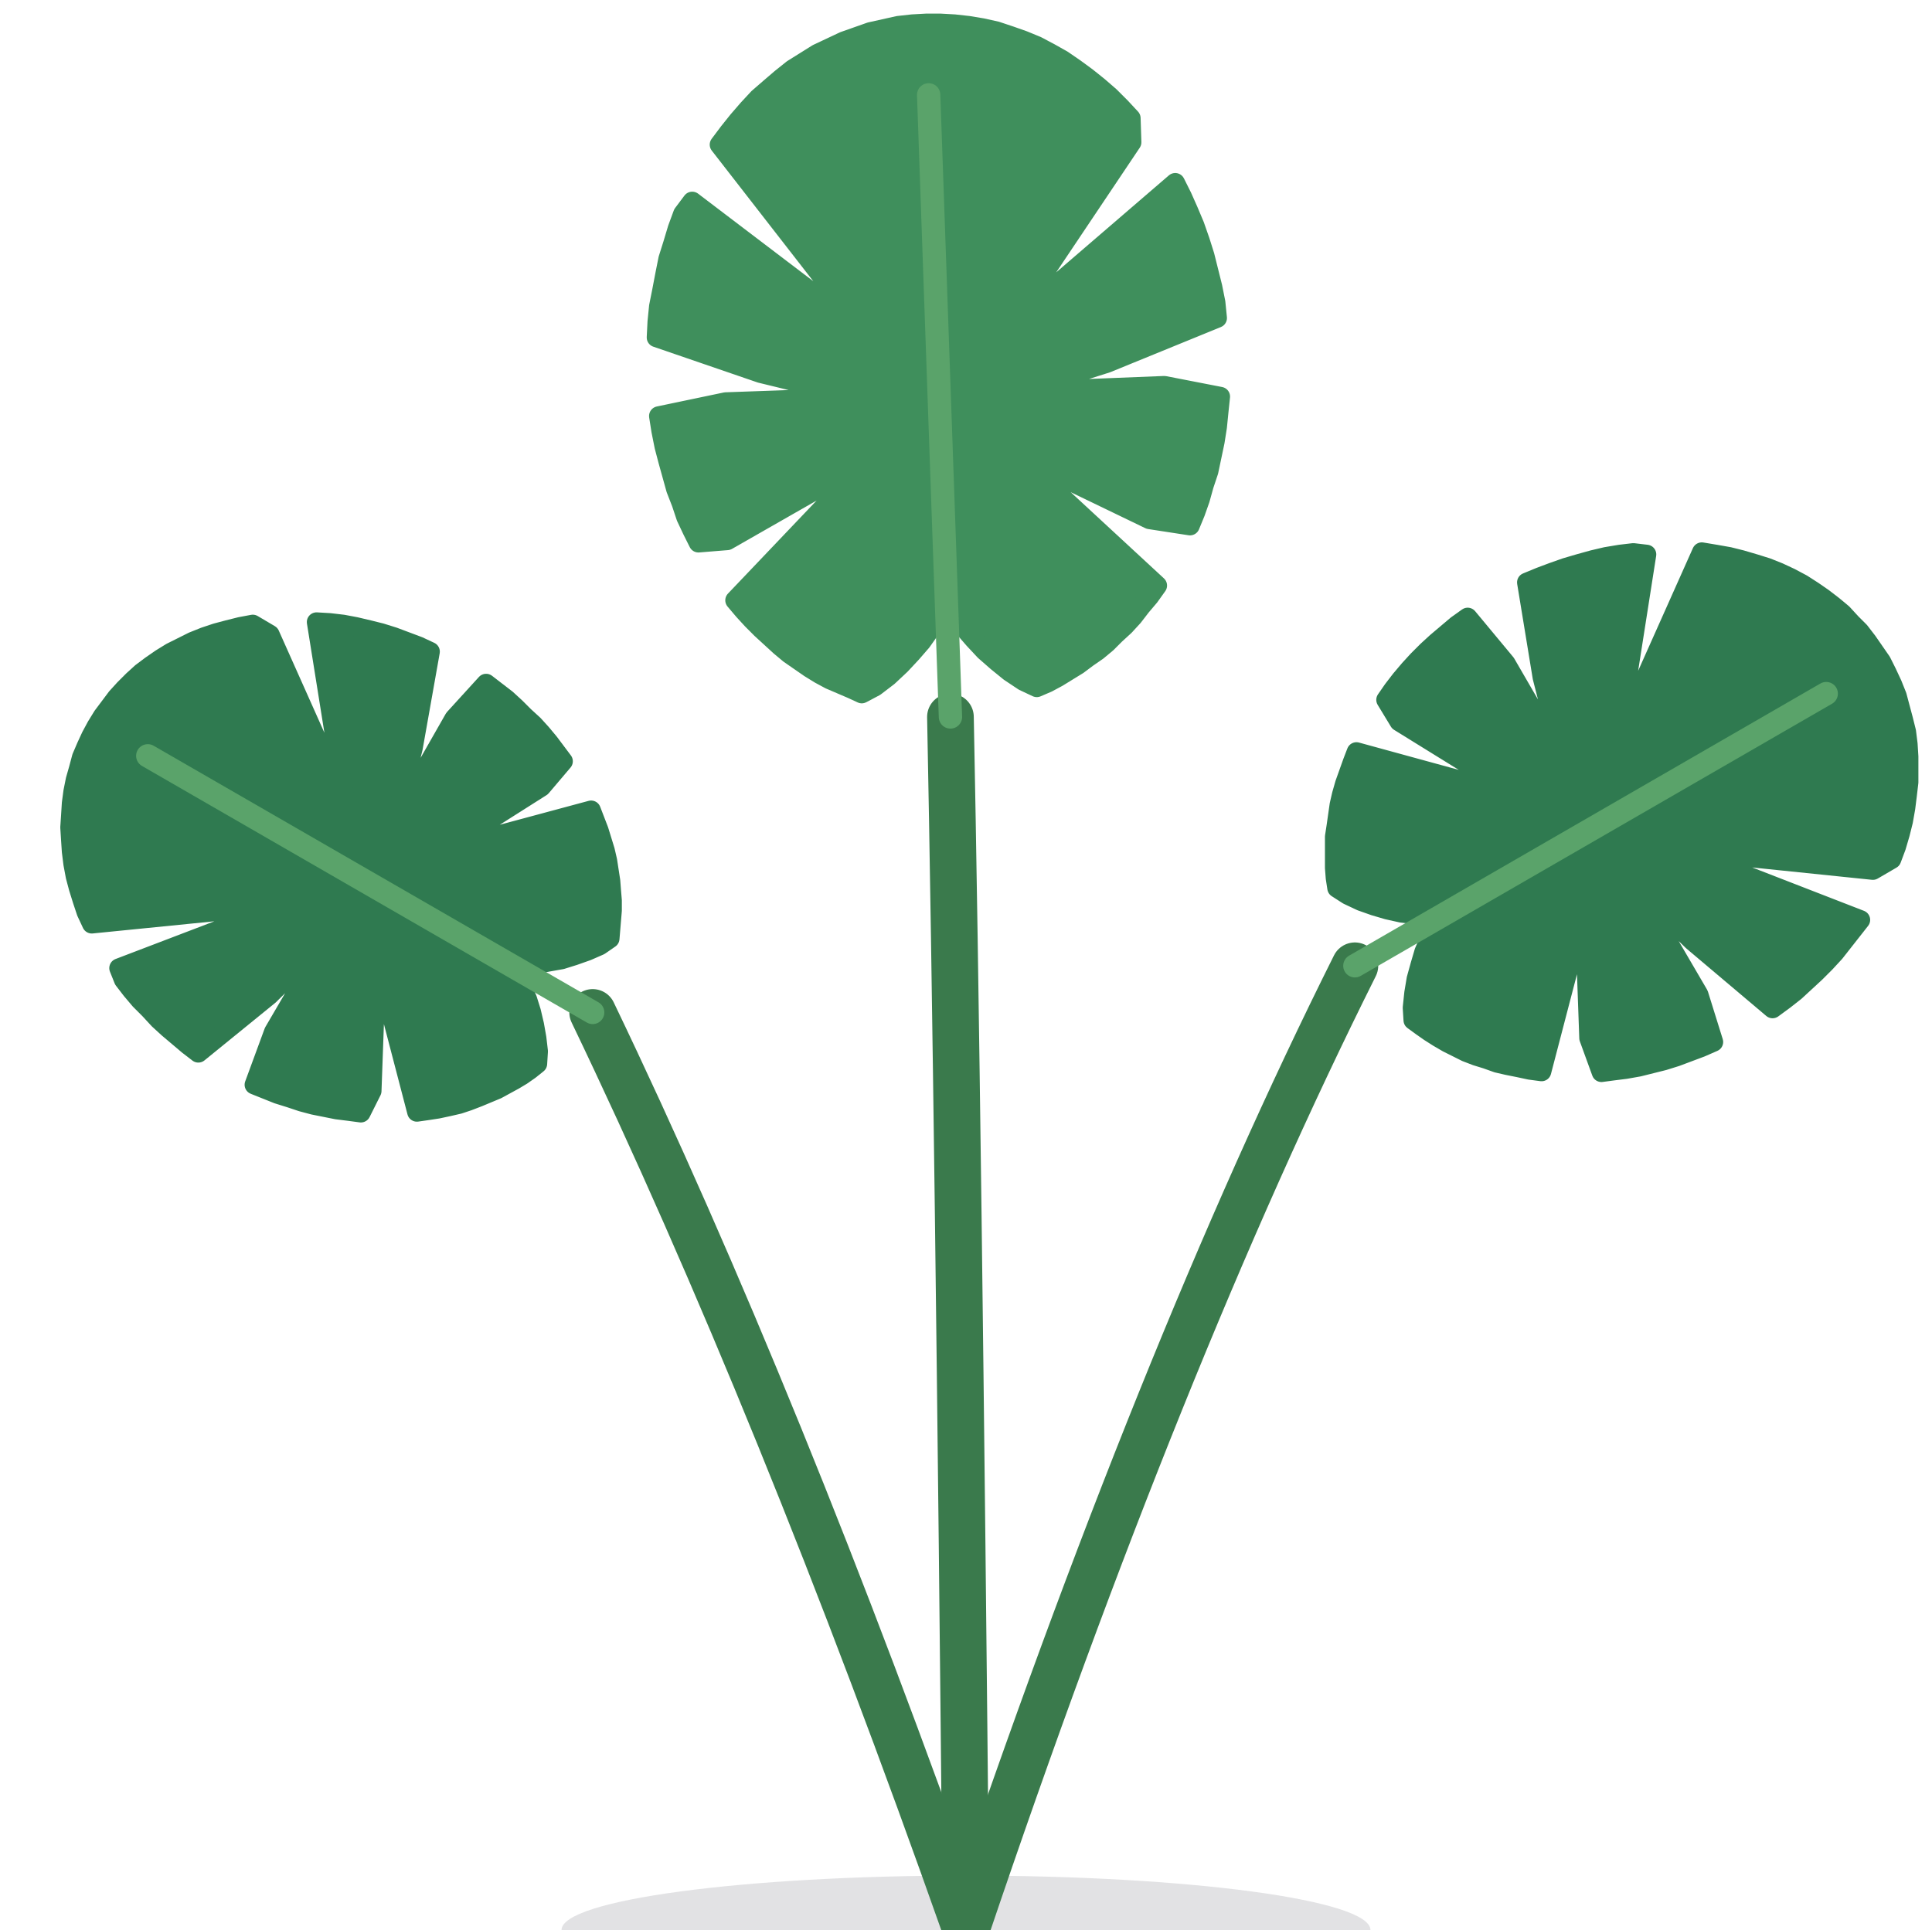
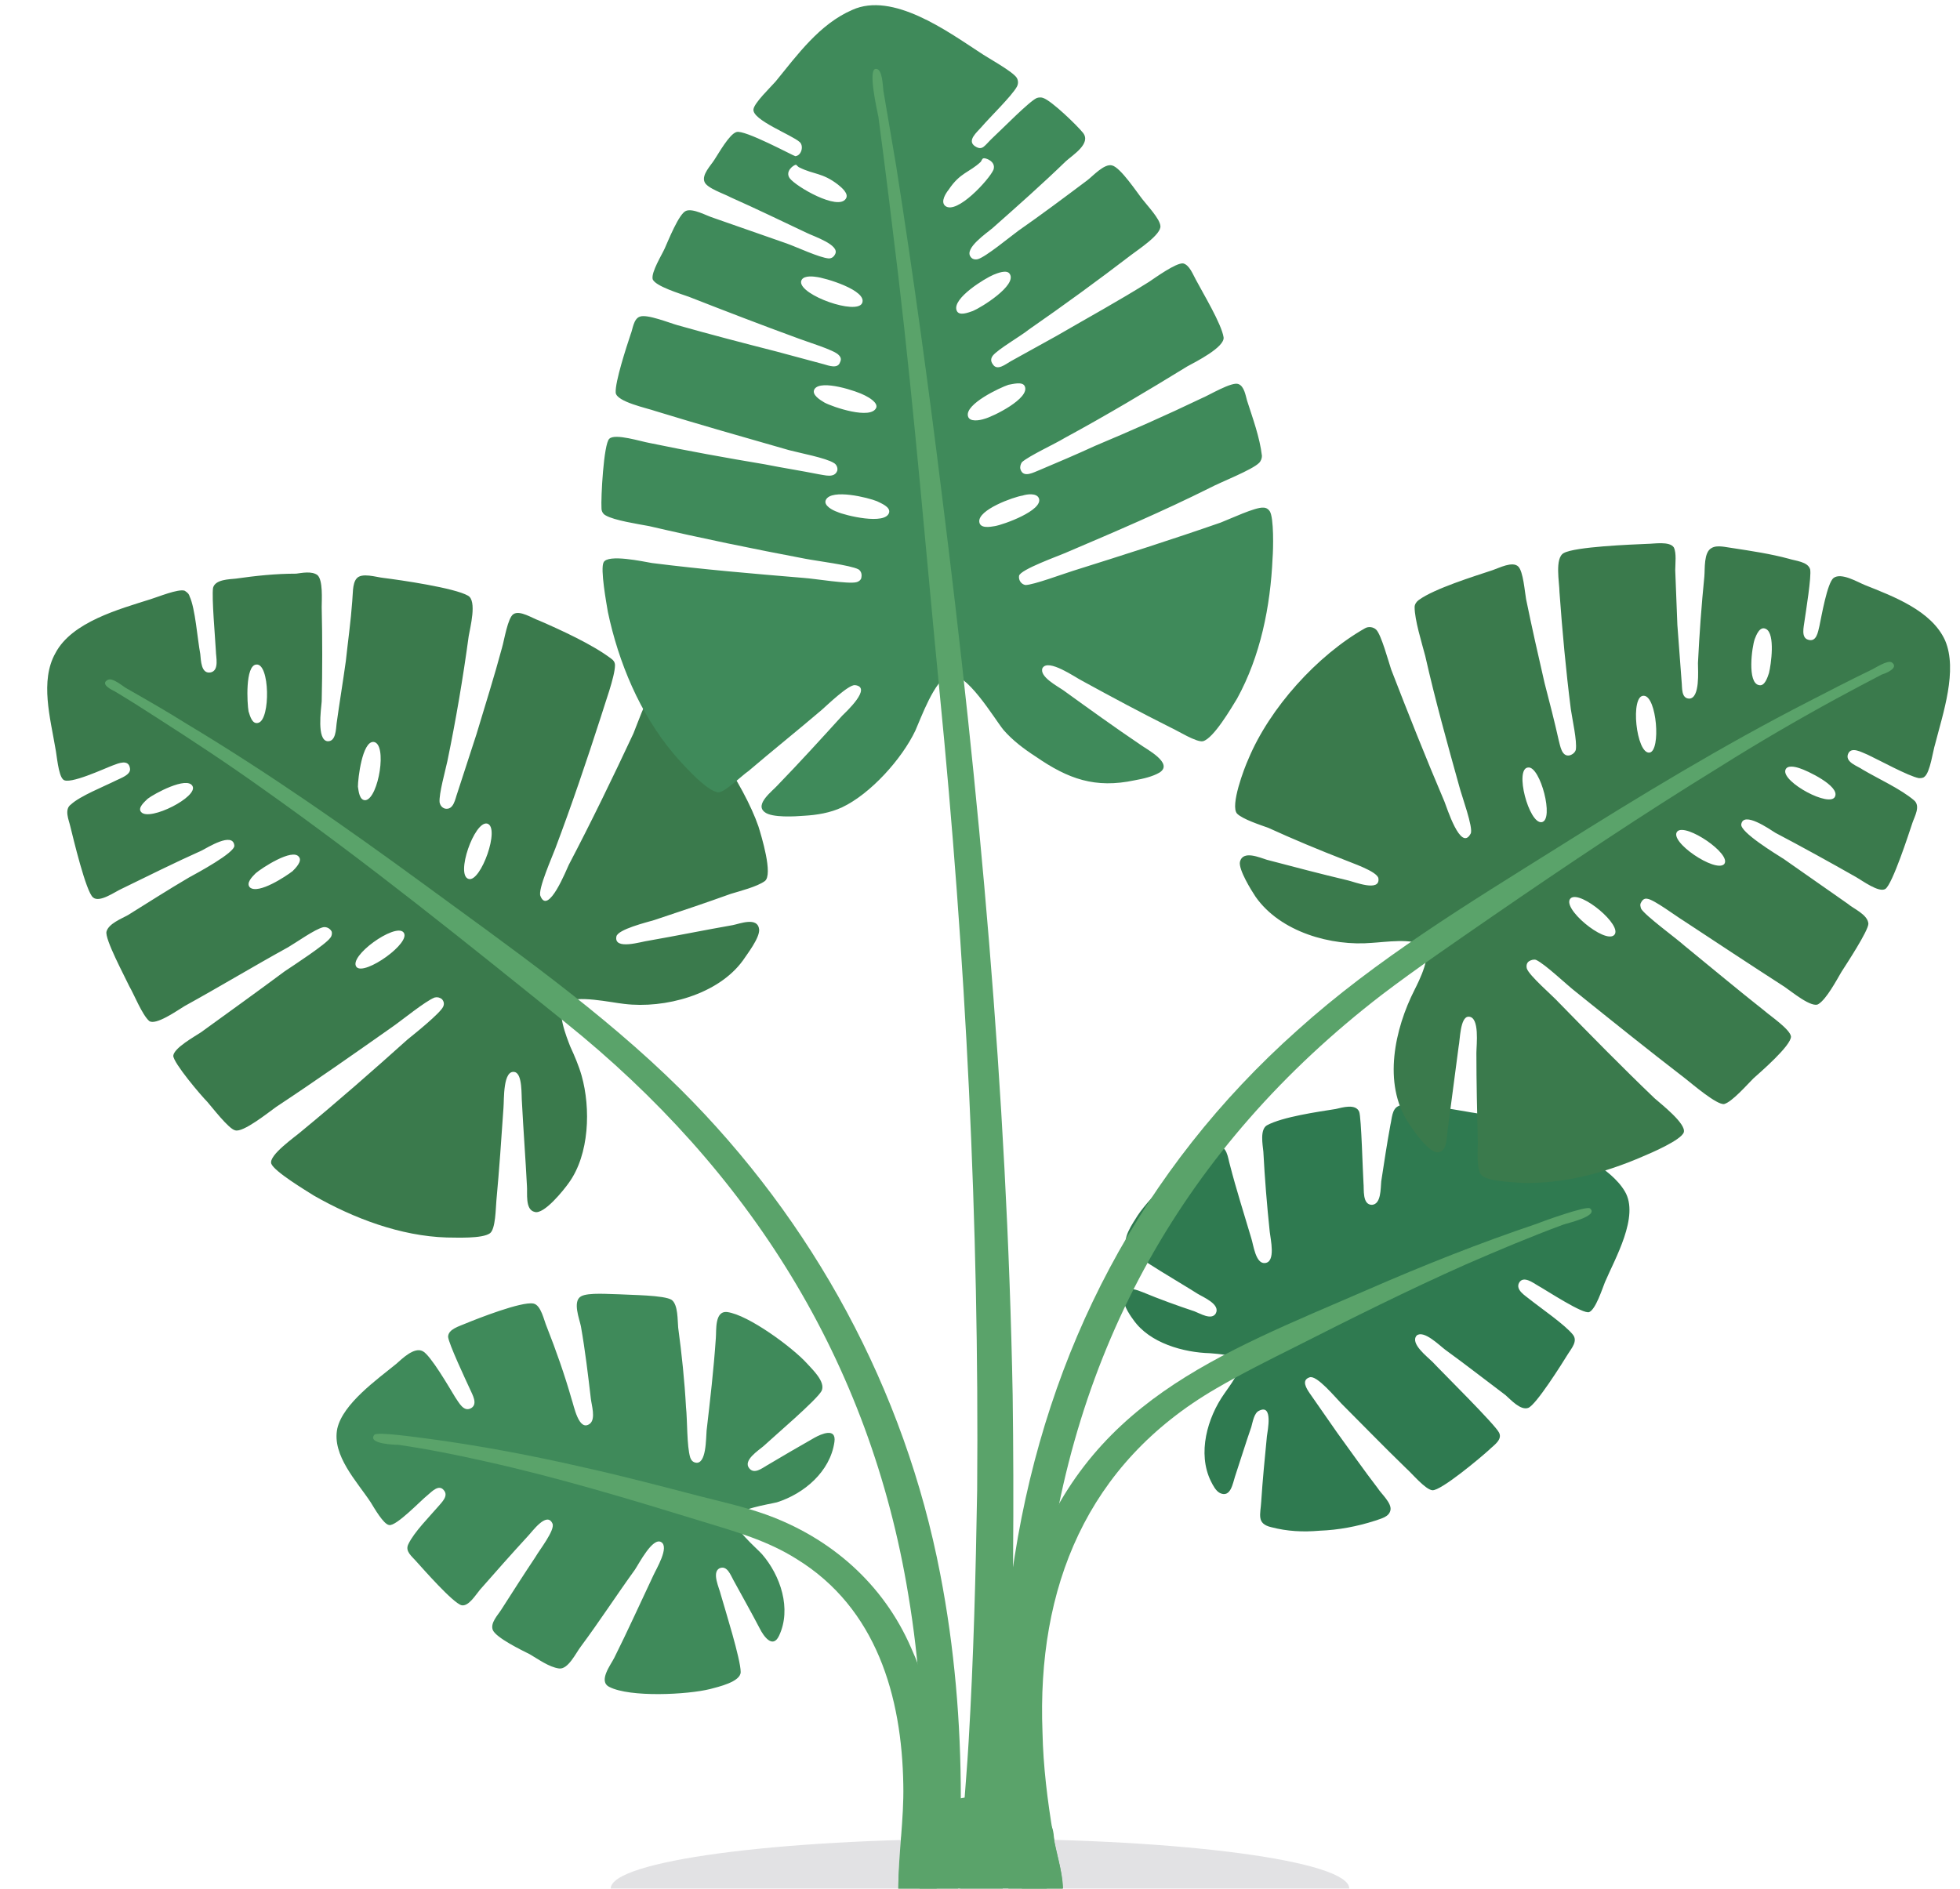
- <svg xmlns="http://www.w3.org/2000/svg" viewBox="-24.2 -38.2 248.4 248.2">
-   <ellipse cx="100" cy="210" rx="52" ry="7" fill="#2b2b3a" opacity="0.14" />
-   <path d="M 100 210 Q 76 142 52 92" fill="none" stroke="#3a7a4c" stroke-width="6" stroke-linecap="round" />
-   <path d="M 100 210 Q 125 136 150 86" fill="none" stroke="#3a7a4c" stroke-width="6" stroke-linecap="round" />
-   <path d="M 100 210 Q 99 104 98 54" fill="none" stroke="#3a7a4c" stroke-width="6" stroke-linecap="round" />
-   <path d="M -11.8 55.2 L -11 53.9 L -10.1 52.7 L -9.2 51.5 L -8.2 50.4 L -7.1 49.3 L -6 48.3 L -4.8 47.4 L -3.5 46.5 L -2.2 45.7 L -0.8 45 L 0.6 44.3 L 2.1 43.7 L 3.6 43.2 L 5.1 42.8 L 6.7 42.4 L 8.3 42.1 L 10.5 43.4 L 18 60.2 L 20.3 65.3 L 19.2 58.7 L 16.5 41.8 L 18.2 41.9 L 19.9 42.1 L 21.5 42.4 L 23.2 42.8 L 24.8 43.2 L 26.4 43.7 L 28 44.3 L 29.6 44.9 L 31.1 45.6 L 28.9 58 L 26.8 66.5 L 28.1 64.9 L 34.2 54.2 L 38.3 49.7 L 39.6 50.7 L 40.9 51.7 L 42.1 52.8 L 43.2 53.9 L 44.4 55 L 45.4 56.1 L 46.4 57.3 L 47.3 58.5 L 48.2 59.7 L 45.4 63 L 34.2 70.1 L 31.8 71.8 L 38.8 69.5 L 51.8 66 L 52.3 67.3 L 52.8 68.6 L 53.2 69.9 L 53.6 71.2 L 53.9 72.5 L 54.1 73.8 L 54.3 75.1 L 54.4 76.4 L 54.5 77.6 L 54.5 78.9 L 54.4 80.1 L 54.3 81.3 L 54.2 82.5 L 52.9 83.4 L 51.3 84.1 L 49.6 84.7 L 48 85.2 L 46.3 85.5 L 44.7 85.8 L 43 85.9 L 41.4 85.9 L 42.2 87.3 L 42.9 88.8 L 43.6 90.3 L 44.1 91.9 L 44.5 93.6 L 44.8 95.3 L 45 97 L 44.9 98.6 L 43.9 99.4 L 42.9 100.1 L 41.9 100.7 L 40.8 101.3 L 39.7 101.9 L 38.5 102.4 L 37.3 102.9 L 36 103.4 L 34.8 103.8 L 33.5 104.1 L 32.1 104.4 L 30.8 104.6 L 29.4 104.8 L 25.8 91 L 24.4 84.4 L 24.1 88.2 L 23.6 102.1 L 22.2 104.9 L 20.7 104.7 L 19.1 104.5 L 17.6 104.2 L 16.1 103.9 L 14.6 103.5 L 13.1 103 L 11.5 102.5 L 10 101.9 L 8.5 101.3 L 11 94.5 L 16.9 84.4 L 17.2 83.1 L 10.4 89.8 L 1.3 97.2 L -0 96.2 L -1.3 95.1 L -2.6 94 L -3.8 92.9 L -5 91.6 L -6.2 90.4 L -7.3 89.1 L -8.3 87.8 L -8.9 86.3 L 7.6 80 L 13.1 77.9 L 6.6 78.7 L -12.4 80.6 L -13.1 79.1 L -13.6 77.6 L -14.1 76 L -14.5 74.5 L -14.8 72.9 L -15 71.3 L -15.1 69.8 L -15.2 68.2 L -15.1 66.7 L -15 65.1 L -14.8 63.6 L -14.5 62.1 L -14.1 60.7 L -13.7 59.2 L -13.1 57.8 L -12.5 56.5 Z" fill="#2f7a50" stroke="#2f7a50" stroke-width="2.5" stroke-linejoin="round" />
-   <path d="M 52 92 L -5.2 59" fill="none" stroke="#5aa36a" stroke-width="3" stroke-linecap="round" />
-   <path d="M 217.7 46.9 L 218.4 48.3 L 219.1 49.8 L 219.7 51.3 L 220.1 52.8 L 220.5 54.3 L 220.9 55.9 L 221.1 57.5 L 221.2 59.1 L 221.2 60.8 L 221.2 62.4 L 221 64.1 L 220.8 65.7 L 220.5 67.4 L 220.1 69 L 219.6 70.7 L 219 72.3 L 216.6 73.7 L 197.2 71.7 L 191.3 71.1 L 198 73.5 L 215 80.1 L 213.9 81.5 L 212.8 82.9 L 211.7 84.3 L 210.5 85.6 L 209.2 86.9 L 207.9 88.1 L 206.6 89.3 L 205.2 90.4 L 203.7 91.5 L 193.4 82.8 L 186.8 76.4 L 187.6 78.4 L 194.2 89.7 L 196.1 95.8 L 194.5 96.5 L 192.9 97.1 L 191.3 97.7 L 189.7 98.2 L 188.1 98.6 L 186.5 99 L 184.8 99.3 L 183.2 99.5 L 181.7 99.7 L 180.1 95.3 L 179.6 81.3 L 179.3 78.1 L 177.6 85.8 L 174 99.6 L 172.5 99.4 L 171.1 99.1 L 169.6 98.8 L 168.3 98.5 L 166.9 98 L 165.6 97.6 L 164.3 97.1 L 163.1 96.5 L 161.9 95.9 L 160.7 95.2 L 159.6 94.5 L 158.6 93.8 L 157.5 93 L 157.4 91.4 L 157.6 89.5 L 157.9 87.7 L 158.4 85.9 L 158.9 84.2 L 159.6 82.6 L 160.4 81 L 161.2 79.5 L 159.5 79.5 L 157.8 79.4 L 156 79.2 L 154.2 78.8 L 152.5 78.3 L 150.8 77.7 L 149.1 76.9 L 147.7 76 L 147.5 74.7 L 147.4 73.4 L 147.4 72.1 L 147.4 70.7 L 147.4 69.4 L 147.6 68.1 L 147.8 66.7 L 148 65.3 L 148.3 64 L 148.7 62.6 L 149.2 61.2 L 149.7 59.8 L 150.2 58.5 L 164.8 62.5 L 171.6 64.6 L 168.3 62.4 L 155.7 54.6 L 154 51.8 L 154.9 50.5 L 155.9 49.2 L 157 47.9 L 158.1 46.7 L 159.3 45.5 L 160.5 44.4 L 161.8 43.3 L 163.1 42.2 L 164.5 41.2 L 169.4 47.1 L 175.6 57.8 L 176.6 58.7 L 174.1 48.9 L 172.1 36.7 L 173.8 36 L 175.4 35.4 L 177.1 34.8 L 178.8 34.3 L 180.6 33.8 L 182.3 33.4 L 184.1 33.1 L 185.8 32.9 L 187.5 33.1 L 184.6 51.6 L 183.6 57.7 L 186.3 51.4 L 194.6 32.8 L 196.4 33.1 L 198.1 33.4 L 199.7 33.8 L 201.4 34.3 L 203 34.8 L 204.5 35.4 L 206 36.1 L 207.5 36.9 L 208.9 37.8 L 210.2 38.7 L 211.5 39.7 L 212.7 40.7 L 213.8 41.9 L 214.9 43 L 215.9 44.3 L 216.8 45.6 Z" fill="#2f7a50" stroke="#2f7a50" stroke-width="2.5" stroke-linejoin="round" />
-   <path d="M 150 86 L 210.6 51" fill="none" stroke="#5aa36a" stroke-width="3" stroke-linecap="round" />
-   <path d="M 94.9 -35.2 L 96.7 -35.2 L 98.5 -35.1 L 100.3 -34.9 L 102.1 -34.6 L 103.9 -34.2 L 105.7 -33.6 L 107.4 -33 L 109.1 -32.3 L 110.8 -31.4 L 112.4 -30.5 L 114 -29.4 L 115.5 -28.3 L 117 -27.1 L 118.5 -25.8 L 119.9 -24.4 L 121.2 -23 L 121.3 -19.9 L 108.9 -1.4 L 105.1 4.3 L 111.1 -1.1 L 126.9 -14.7 L 127.8 -12.9 L 128.6 -11.1 L 129.4 -9.2 L 130.1 -7.2 L 130.7 -5.3 L 131.2 -3.3 L 131.7 -1.3 L 132.1 0.7 L 132.3 2.7 L 118.1 8.5 L 108 11.7 L 110.5 12 L 125.5 11.4 L 132.7 12.8 L 132.5 14.7 L 132.3 16.7 L 132 18.6 L 131.6 20.5 L 131.2 22.4 L 130.6 24.2 L 130.1 26 L 129.5 27.7 L 128.8 29.4 L 123.6 28.6 L 109.1 21.6 L 105.8 20.2 L 112.6 26 L 124.6 37.1 L 123.6 38.5 L 122.5 39.8 L 121.5 41.1 L 120.4 42.3 L 119.2 43.4 L 118.1 44.5 L 116.9 45.5 L 115.6 46.4 L 114.4 47.3 L 113.1 48.1 L 111.8 48.9 L 110.5 49.6 L 109.1 50.2 L 107.4 49.4 L 105.6 48.2 L 104 46.9 L 102.4 45.5 L 101 44 L 99.7 42.5 L 98.5 40.9 L 97.5 39.2 L 96.6 40.9 L 95.5 42.6 L 94.3 44.3 L 93 45.8 L 91.6 47.3 L 90 48.8 L 88.3 50.1 L 86.6 51 L 85.3 50.4 L 83.9 49.8 L 82.5 49.2 L 81.2 48.5 L 79.9 47.7 L 78.6 46.8 L 77.3 45.9 L 76.1 44.9 L 74.9 43.8 L 73.7 42.7 L 72.5 41.5 L 71.4 40.3 L 70.3 39 L 82.3 26.4 L 88 20.8 L 84 22.9 L 69.3 31.3 L 65.6 31.6 L 64.8 30 L 64 28.3 L 63.4 26.5 L 62.7 24.7 L 62.2 22.9 L 61.7 21.1 L 61.2 19.2 L 60.8 17.2 L 60.5 15.3 L 69.1 13.5 L 83.2 13 L 84.7 12.5 L 73.6 9.8 L 60.2 5.2 L 60.3 3.2 L 60.5 1.2 L 60.9 -0.8 L 61.3 -2.9 L 61.7 -4.9 L 62.3 -6.8 L 62.9 -8.8 L 63.6 -10.7 L 64.8 -12.3 L 81.9 0.7 L 87.5 5 L 82.6 -1.2 L 68.3 -19.6 L 69.5 -21.2 L 70.7 -22.7 L 72 -24.2 L 73.3 -25.6 L 74.8 -26.9 L 76.2 -28.1 L 77.7 -29.3 L 79.3 -30.3 L 80.9 -31.3 L 82.6 -32.1 L 84.3 -32.9 L 86 -33.5 L 87.7 -34.1 L 89.5 -34.5 L 91.3 -34.9 L 93.1 -35.1 Z" fill="#3f8f5c" stroke="#3f8f5c" stroke-width="2.5" stroke-linejoin="round" />
-   <path d="M 98 54 L 95.2 -26" fill="none" stroke="#5aa36a" stroke-width="3" stroke-linecap="round" />
+ <svg xmlns="http://www.w3.org/2000/svg" viewBox="-138 -266 276 266">
+   <path d="M -52 0 A 52 7 0 0 1 52 0 Z" fill="#2b2b3a" opacity="0.14" />
+   <path d="M39.3-67.3c-.7 .3-.9 1.6-1.1 2.3-.8 2.3-1.5 4.6-2.3 7-.3 .9-.6 3-2.1 2.3-.6-.3-1-1.1-1.3-1.7-1.9-3.9-.5-8.9 1.9-12.3 .6-.9 2.6-3.4 2.1-4.5-.4-1-3.1-1.1-4.1-1.2-3.7-.1-8.5-1.4-10.8-4.7-.6-.8-1.8-2.6-1.3-3.7 .5-1.1 1.8-.5 2.6-.2 2.4 1 4.9 1.9 7.3 2.7 .8 .3 2.4 1.3 3 .3 .7-1.3-1.8-2.3-2.6-2.8-2-1.3-8.5-5-9.8-6.4-1-1.2 .8-3.6 1.4-4.6 1.7-2.6 8.1-9.1 11.1-9.7 1.5-.3 1.6 1.6 1.9 2.6 .9 3.5 2 6.9 3 10.3 .3 .9 .6 3.6 1.9 3.5 1.6-.1 .8-3.4 .7-4.4-.4-3.8-.7-7.5-.9-11.3-.1-1-.5-3.1 .5-3.7 2.2-1.2 7.2-1.9 9.7-2.3 .9-.2 2.8-.8 3.3 .4 .3 .8 .5 8.6 .6 10 .1 .9-.2 3.1 1.2 3.1 1.3-.1 1.2-2.3 1.3-3.3 .4-2.6 .8-5.3 1.3-8 .2-.8 .2-2.2 1.1-2.6 1.3-.7 8.1 .5 9.8 .8 .9 .2 2.6 .2 3 1.2 .5 1.3-1.9 5.9-.2 6.4 2.1 .7 2.2-4.9 4-5.5 .9-.3 3.4 1.1 4.3 1.5 3.5 1.7 9 4.2 11 7.6 2.1 3.5-1.4 9.5-2.8 12.8-.4 1-1.3 3.8-2.2 4.2-.8 .4-6.1-3.1-7.2-3.7-.7-.4-2.1-1.5-2.7-.4-.5 1 .9 1.8 1.5 2.3 1.5 1.2 5 3.6 6.1 5 .7 .9-.2 1.9-.7 2.7-.8 1.3-4.5 7.2-5.6 7.6-1.1 .4-2.5-1.2-3.2-1.8-2.8-2.1-5.6-4.3-8.5-6.4-.8-.6-3-2.8-4-2-1 1.1 1.5 3 2.2 3.7 1.4 1.5 8.9 8.9 9.4 10 .5 1-.8 1.8-1.4 2.4-1.2 1.1-6.8 5.8-8 5.7-1-.1-2.9-2.4-3.7-3.1-3.1-3-6.1-6.1-9.1-9.1-.8-.8-3.5-4.1-4.5-3.7-1.2 .4-.4 1.6 0 2.2 1.3 1.9 2.6 3.7 3.9 5.6 1.9 2.6 3.7 5.2 5.7 7.8 .5 .8 2 2.1 1.8 3.1-.2 1-1.4 1.2-2.2 1.5-2.5 .8-5.1 1.3-7.8 1.4-2.3 .2-4.5 .1-6.8-.5-2.1-.5-1.5-1.8-1.4-3.6 .2-3.1 .5-6.1 .8-9.2 .1-.8 .9-4.6-1.1-3.6z" fill="#2f7a50" fill-rule="evenodd" />
+   <path d="M11.7 0c-.1-2.5-1-5.1-1.4-7.6-.8-4.8-1.4-9.6-1.5-14.4-.8-20.4 6.2-37.8 24.4-48.4 3.6-2.1 7.4-4 11.2-5.9 7.9-4 15.9-8 24-11.6 4.6-2 9.1-3.9 13.7-5.6 .5-.2 5.1-1.2 3.8-2.3-.5-.4-6.6 1.8-7.6 2.2-8 2.7-15.8 5.8-23.6 9.2-21.2 9.2-39.9 15.9-47.9 40-1.6 4.7-2.5 9.7-2.9 14.7-.5 6.4-.2 12.8 .6 19.2 .4 3.5 1.4 7 1.4 10.5z" fill="#5aa36a" />
+   <path d="M-61.9-139.8c1.1 2.8 3.7-3.8 4-4.4 3.2-6.1 6.2-12.3 9.1-18.5 .5-1.2 1.7-4.7 2.5-5.5 .4-.4 1-.4 1.5-.2 5.3 3.3 11.6 13 13.6 18.8 .4 1.3 2.1 6.8 .9 7.7-1.1 .8-3.5 1.4-4.8 1.8-3.6 1.3-7.2 2.5-10.8 3.7-1 .3-5.1 1.3-5.3 2.3-.4 2 3.6 .7 4.5 .6 4-.7 7.9-1.5 11.9-2.2 1-.2 3.5-1.2 3.7 .6 .1 1.2-1.7 3.5-2.3 4.4-3.5 4.8-11 6.8-16.7 6.1-1.9-.2-6.7-1.3-8.3-.2-1.4 1 .2 4.9 .7 6.2 .6 1.3 1.2 2.7 1.6 4.1 1.3 4.6 1.1 11.1-1.8 15.1-.7 1-3.5 4.5-4.8 4.1-1.4-.3-1-2.7-1.1-3.7-.2-3.9-.5-7.8-.7-11.7-.1-1 .1-4-1-4.3-1.7-.4-1.5 3.9-1.6 5-.3 4.4-.6 8.8-1 13.1-.1 1-.1 4-.9 4.6-1.1 .8-4.8 .6-6.1 .6-6.5-.2-13.1-2.7-18.7-5.9-1.1-.7-5.6-3.4-6-4.5-.4-1.2 3.4-3.8 4.3-4.6 5.1-4.2 10-8.5 14.9-12.9 1-.8 4.6-3.7 5-4.6 .2-.4 .1-.8-.2-1.1-.3-.2-.6-.3-1-.2-1.3 .5-4.6 3.2-5.9 4.1-5.4 3.8-10.8 7.6-16.4 11.3-1 .7-4.7 3.7-5.8 3.3-.9-.2-3.2-3.2-3.9-4-.9-.9-4.8-5.5-4.8-6.5 .1-1.1 3-2.7 3.9-3.3 4-2.9 7.9-5.7 11.8-8.6 1.2-.8 5.8-3.8 6.4-4.7 .2-.2 .3-.6 .2-.9-.2-.4-.7-.7-1.2-.6-1.2 .3-3.7 2.1-4.9 2.8-4.9 2.7-9.7 5.6-14.6 8.3-1 .6-4.1 2.8-5 2.1-1-.9-2.1-3.7-2.8-4.9-.6-1.3-3.5-6.7-3.2-7.7 .3-1.1 2.1-1.8 3-2.3 2.9-1.8 5.7-3.6 8.6-5.3 1.1-.6 6.5-3.5 6.4-4.5-.2-2-3.8 .3-4.6 .7-3.8 1.7-7.6 3.6-11.3 5.4-.9 .4-3.1 2-4 1.2-1-.8-2.8-8.4-3.2-10-.2-.9-.9-2.4 .1-3.1 1.3-1.2 4.6-2.5 6.4-3.4 .6-.3 2.1-.8 1.9-1.7-.2-1.3-1.6-.7-2.4-.4-1.1 .4-6.2 2.8-7 2-.7-.6-.9-3.5-1.1-4.4-.7-4.2-2.2-9.5 0-13.4 2.3-4.4 9-6.2 13.4-7.6 1-.3 3.9-1.5 4.8-1.2 .3 .2 .6 .4 .7 .8 .8 1.7 1.1 6 1.5 8.1 .1 .9 .1 2.9 1.5 2.6 1.2-.3 .7-2.2 .7-3-.1-1.9-.6-7.5-.4-8.9 .3-1.2 2.3-1.2 3.2-1.3 2.8-.4 5.6-.7 8.5-.7 .8-.1 2.2-.4 3 .2 .8 .7 .6 3.5 .6 4.5 .1 4.5 .1 8.9 0 13.3-.1 1.2-.7 5.4 .8 5.6 1.2 .1 1.2-1.7 1.3-2.5 .4-2.9 .9-5.9 1.3-8.8 .3-2.8 .7-5.6 .9-8.4 .1-.9 0-2.5 .6-3.2 .7-.9 2.8-.2 3.8-.1 2.4 .3 10 1.4 11.9 2.5 1.3 .7 .3 4.5 .1 5.7-.8 5.9-1.8 11.8-3 17.6-.3 1.4-1.2 4.6-1.1 5.8 .1 .5 .4 .8 .8 .9 1.2 .2 1.4-1.4 1.7-2.2 .9-2.8 1.8-5.5 2.7-8.3 1.2-4 2.5-8.1 3.6-12.2 .3-1 .8-4.2 1.6-4.7 .9-.6 2.7 .6 3.6 .9 3 1.3 7.6 3.4 10.2 5.4 .3 .2 .5 .5 .5 .9 0 1.6-1.5 5.6-2 7.3-2 6.2-4.1 12.4-6.4 18.5-.4 1.1-2.5 5.8-2.1 6.7zM-72-142.2c1.7 .5 4.5-7.3 2.6-7.8-1.8-.4-4.5 7.3-2.6 7.8zM-86.5-153.3c1.8-.3 3.1-8 1.1-8.2-1.6-.1-2.2 5.2-2.2 6.3 .1 .6 .2 2 1.1 1.9zM-101.6-164.2c1.7-.5 1.6-8.4-.3-8.2-1.6 .1-1.3 5.5-1.1 6.6 .2 .6 .5 1.9 1.4 1.6zM-87.8-129.8c1.1 1.3 7.9-3.5 6.6-4.9-1.2-1.3-7.8 3.4-6.6 4.9zM-102.8-141c1.2 1 5.1-1.6 6-2.3 .4-.4 1.4-1.4 .9-2-.9-1.3-5.3 1.6-6.1 2.3-.5 .5-1.4 1.4-.8 2zM-118.1-151.6c1.2 1.3 8.1-2.2 7.2-3.7-.8-1.4-5.4 1.1-6.3 1.8-.4 .4-1.5 1.3-.9 1.9z" fill="#3a7a4c" fill-rule="evenodd" />
+   <path d="M-3.1 0c0-4.3 .3-8.5 .4-12.8 0-10.6-.9-21.2-2.9-31.5-5-26-17.9-49.7-36.6-68.3-11-10.9-23.9-19.9-36.3-29-10.8-7.9-21.8-15.6-33.3-22.5-2.7-1.7-5.5-3.3-8.3-4.9-.6-.3-2.1-1.7-2.8-1.2-1 .6 .7 1.4 1.1 1.6 2 1.2 3.9 2.4 5.9 3.7 5 3.2 10 6.5 14.9 10 14.7 10.4 28.7 21.7 42.6 32.9 25.9 20.8 42.9 47.7 48.3 80.6 1.6 9.5 2.2 19.2 2 28.8-.1 4.2-.4 8.4-.4 12.6z" fill="#5aa36a" />
+   <path d="M69.1-148.6c.4-.8-1.3-5.4-1.6-6.6-1.7-6.1-3.4-12.2-4.8-18.4-.5-1.9-1.5-5.1-1.5-6.9 0-.4 .3-.8 .6-1 2.2-1.6 7.7-3.3 10.4-4.2 .9-.3 2.8-1.3 3.6-.5 .7 .7 .9 3.5 1.1 4.6 .8 3.9 1.7 7.9 2.6 11.8 .7 2.7 1.4 5.4 2 8.1 .2 .7 .4 2.3 1.5 2.1 .4-.1 .8-.4 .9-.8 .2-1.2-.5-4.3-.7-5.7-.7-5.5-1.2-11-1.6-16.5 0-1.3-.7-4.8 .6-5.5 1.6-.9 9.5-1.2 11.8-1.3 .9 0 3.1-.4 3.7 .5 .4 .8 .2 2.3 .2 3.2 .1 2.6 .2 5.2 .3 7.7 .2 2.7 .4 5.4 .6 8 .1 .8-.1 2.4 1.1 2.4 1.5-.1 1.2-3.9 1.2-5 .2-4.1 .5-8.2 .9-12.2 .1-1.1-.1-3.4 1-4 .8-.5 2.1-.1 3 0 2.6 .4 5.3 .8 7.9 1.5 .9 .3 2.7 .4 3 1.5 .2 1-.6 5.9-.8 7.3-.1 .8-.5 2.3 .5 2.6 1.2 .4 1.4-1.1 1.6-1.9 .3-1.4 1.1-6.1 2-6.8 1.1-.8 3.4 .6 4.4 1 4 1.6 9.4 3.6 11.3 7.8 1.8 4.2-.3 10.3-1.4 14.6-.3 .9-.7 4-1.5 4.6-.2 .2-.5 .2-.8 .2-1.5-.3-5.5-2.5-7.2-3.3-.8-.3-2.4-1.3-2.8 0-.3 1.1 1.4 1.6 2.1 2.1 2.2 1.3 5.3 2.7 7.2 4.3 1 .8 .1 2.3-.2 3.2-.5 1.5-2.8 8.6-3.8 9.3-.9 .6-3.3-1.2-4.2-1.7-3.7-2.1-7.5-4.2-11.3-6.2-.8-.5-4.5-3.1-4.8-1.2-.2 1.1 4.9 4.2 6 4.9 3 2.1 6 4.2 9 6.3 .8 .7 2.8 1.5 2.9 2.8 0 1-3.1 5.7-3.8 6.8-.7 1.2-2.1 3.8-3.2 4.5-.9 .7-3.9-1.8-4.8-2.4-4.8-3.1-9.5-6.2-14.2-9.3-1-.6-4.2-3-5.1-3.1-.4-.1-.7 .1-.9 .5-.2 .3-.1 .6 0 .9 .6 1 5 4.2 6.1 5.2 3.8 3.1 7.5 6.2 11.3 9.2 .8 .7 3.6 2.6 3.7 3.6 0 1.3-4.3 5-5.3 5.9-.9 .9-3 3.3-4.1 3.6-1 .2-4.6-2.9-5.5-3.6-5.2-4-10.3-8.1-15.4-12.2-1.3-1-4.3-3.9-5.6-4.5-.3-.1-.7 0-1 .2-.3 .2-.4 .6-.3 1 .3 1 3.7 3.9 4.5 4.8 4.5 4.6 8.9 9.1 13.5 13.5 .9 .8 4.5 3.6 4.1 4.8-.4 1.1-4.6 2.9-5.8 3.4-5.3 2.3-11.2 3.9-17.1 3.7-1.2-.1-4.8-.2-5.6-1.1-.7-.7-.5-3.6-.5-4.6-.1-4.2-.2-8.4-.2-12.6 0-1.1 .5-5.1-1.1-5.1-1.2 0-1.2 3.3-1.4 4.2-.5 3.8-1 7.6-1.5 11.4-.2 1 0 3.4-1.4 3.5-1.3 .1-3.5-3.1-4.2-4.2-3.6-5.5-1.9-13.2 .9-18.7 .6-1.2 2.6-5.1 1.2-6.2-1.5-1.1-5.4-.5-7.2-.4-5.7 .5-12.9-1.5-16.4-6.5-.6-.9-2.4-3.8-2.2-4.9 .4-1.7 2.8-.6 3.8-.3 3.8 1 7.6 2 11.4 2.9 .9 .2 4.6 1.7 4.3-.3-.2-1-3.9-2.2-4.8-2.6-3.6-1.4-7.2-2.9-10.7-4.5-1.1-.4-3.6-1.2-4.4-2-1-1.1 1-6.4 1.6-7.7 3-7.2 9.7-14.6 16.4-18.4 .5-.3 1.2-.2 1.6 .2 .7 .7 1.7 4.4 2.1 5.6 2.4 6.2 4.9 12.5 7.5 18.6 .3 .7 2.3 7.2 3.7 4.5zM83.2-139.5c-1.5 1.3 4.8 6.5 6.1 5.2 1.3-1.3-4.7-6.3-6.1-5.2zM98.2-148.9c-1.3 1.4 5.4 5.9 6.6 4.6 1.1-1.4-5.4-5.8-6.6-4.6zM113.4-157.5c-.4 1.7 6.3 5.3 7 3.7 .7-1.5-4-3.7-5-4-.6-.2-1.8-.5-2 .3zM77.2-157.9c-2 .1 .1 8 1.9 7.7 1.8-.3-.2-7.9-1.9-7.7zM93.5-168c-2-.2-1.1 8.3 .8 8 1.6-.3 1-7.9-.8-8zM110.7-177.4c-.9-.5-1.4 .9-1.6 1.4-.4 1.1-1.1 6.2 .6 6.5 .8 .2 1.2-1.1 1.4-1.7 .3-1.2 .9-5.5-.4-6.2z" fill="#3a7a4c" fill-rule="evenodd" />
+   <path d="M9.4 0c0-4.8-.6-9.5-.9-14.3-.5-8.9-.3-17.8 .6-26.7 3.7-34.9 19.7-63.5 47.5-84.9 5-3.8 10.3-7.4 15.5-11 10.6-7.3 21.2-14.4 32.1-21.1 5.4-3.4 10.9-6.6 16.4-9.6 2.2-1.2 4.3-2.3 6.4-3.4 .4-.1 2.5-.9 1.4-1.7-.6-.4-2.5 .9-3 1.1-2.9 1.4-5.8 2.9-8.7 4.4-12.1 6.2-23.8 13.3-35.4 20.6-12.6 7.9-25.5 15.7-36.6 25.7-22 19.6-35.2 45-39.8 74-1.8 10.8-2.2 21.9-1.7 32.9 .2 4.7 .8 9.3 .8 14z" fill="#5aa36a" />
+   <path d="M-26-244c.9-.1 1.2-1.5 .6-2-1.1-1-6.7-3.1-6.5-4.6 .1-.9 2.4-3.1 3.1-3.9 3.1-3.8 6.2-8.1 10.8-10.1 5.7-2.6 13.4 3 18 6 1 .7 4.7 2.7 5.2 3.6 .2 .4 .2 .8 0 1.2-.7 1.3-3.9 4.4-5 5.7-.6 .7-2.1 1.9-.9 2.7 1.1 .7 1.3-.1 2.6-1.3 1.2-1.1 5-5 6.1-5.5 .3-.1 .7-.1 .9 0 1.2 .4 4.8 3.9 5.6 4.9 1.2 1.5-1.4 3.1-2.4 4-3.3 3.2-6.8 6.3-10.3 9.4-.8 .7-4.1 2.9-3.1 4.1 .2 .3 .6 .4 1 .3 1.1-.3 4.6-3.2 5.7-4 3.3-2.3 6.5-4.7 9.7-7.1 .8-.6 2.4-2.4 3.5-2.1 1.2 .3 3.5 3.8 4.3 4.8 .7 .9 2.4 2.7 2.5 3.7 .2 1.2-3.2 3.4-4.1 4.1-4.7 3.6-9.5 7.1-14.4 10.5-1.1 .9-4.4 2.8-5.1 3.7-.3 .4-.3 .8 0 1.2 .6 1 1.8 0 2.5-.4 2.2-1.2 4.3-2.4 6.5-3.6 4.3-2.5 8.7-4.9 13-7.6 .9-.6 3.8-2.7 4.8-2.6 .9 .2 1.4 1.6 1.8 2.3 1 1.9 3.6 6.2 3.9 8.1 .2 1.4-4 3.5-5.1 4.1-5.7 3.5-11.4 6.9-17.3 10.1-1.3 .8-5 2.5-6 3.4-.2 .3-.3 .7-.2 1 .4 1.3 1.9 .4 2.7 .1 2.6-1.1 5.2-2.2 7.8-3.4 5-2.1 10-4.3 15-6.7 1-.4 4.3-2.4 5.2-2 .8 .3 1 1.6 1.2 2.3 .8 2.5 1.8 5.2 2.1 7.8 0 .3-.1 .7-.4 1-1 1-5.4 2.7-6.9 3.5-6.6 3.3-13.4 6.2-20.2 9.1-1.1 .5-6.5 2.4-6.7 3.3-.1 .6 .3 1.2 .9 1.3 1.1 0 5.4-1.6 6.7-2 7-2.2 13.9-4.4 20.8-6.8 1.3-.5 4.9-2.2 6-2.1 .4 0 .7 .2 .9 .5 .6 .9 .5 5.4 .4 6.6-.3 6.8-1.7 13.8-5 19.8-.8 1.3-3.3 5.6-4.8 6-.9 .2-3.6-1.5-4.5-1.9-4.2-2.1-8.3-4.3-12.5-6.6-1-.5-4.8-3.2-5.6-1.8-.5 1.2 2.2 2.6 2.9 3.1 3.6 2.6 7.2 5.2 10.9 7.7 .8 .6 4.7 2.6 2.7 3.9-1 .6-2.4 .9-3.5 1.1-5.6 1.2-9.4-.2-13.9-3.3-1.7-1.1-3.3-2.3-4.6-3.8-1.3-1.6-5.3-8.4-7.7-7.7-2 .7-3.9 6-4.7 7.8-1.9 4-6.3 8.9-10.3 10.8-1.7 .8-3.6 1.1-5.4 1.2-1.2 .1-4.5 .3-5.5-.5-1.5-1.1 1.1-3 1.8-3.8 3.1-3.2 6.1-6.5 9.1-9.8 .5-.5 4.3-4 1.8-4.3-.9-.1-3.9 2.8-4.7 3.5-3.4 2.9-6.9 5.7-10.3 8.6-.9 .6-3.2 2.9-4.2 3-1.6 0-5.4-4.3-6.4-5.5-4.7-5.6-7.7-12.8-9.2-19.9-.2-1.2-1.1-6.1-.6-7 .6-1.2 5.6-.1 6.8 .1 7.1 .9 14.2 1.5 21.4 2.1 1.5 .1 6.3 .9 7.4 .6 .4-.1 .7-.4 .7-.7 .1-.5-.1-.9-.4-1.1-1.1-.6-6-1.2-7.5-1.5-7.4-1.4-14.7-2.9-22-4.6-1.6-.3-4.9-.8-6.1-1.5-.4-.2-.6-.6-.6-1-.1-1.4 .3-9.1 1.1-9.8 .8-.8 4.5 .4 5.7 .6 5.3 1.1 10.8 2.1 16.2 3 2.5 .5 5.1 .9 7.6 1.4 .8 .1 2.2 .6 2.6-.5 .1-.4-.1-.9-.5-1.1-1.1-.7-4.8-1.4-6.3-1.8-6.3-1.8-12.6-3.6-18.8-5.5-1.1-.4-5.5-1.3-5.6-2.6-.1-1.5 1.5-6.4 2.1-8.2 .3-.7 .4-2.2 1.3-2.5 1-.4 4.2 .9 5.3 1.2 4.6 1.3 9.2 2.5 13.9 3.7 2.2 .6 4.5 1.2 6.7 1.8 .7 .2 2 .7 2.3-.3 .2-.4 .1-.7-.2-1-.6-.7-4.6-1.9-5.6-2.3-5.2-1.9-10.4-3.9-15.5-5.9-1.1-.4-4.8-1.5-5.1-2.5-.2-1 1.3-3.4 1.7-4.3 .5-1.1 2-4.9 3-5.3 1-.4 2.9 .7 3.9 1 3.4 1.2 6.9 2.4 10.3 3.6 1.4 .5 4.6 2 5.9 2.1 .4 0 .7-.2 .9-.6 .7-1.3-3-2.5-4-3-3.6-1.7-7.1-3.4-10.7-5-.9-.5-3.4-1.3-3.7-2.2-.4-1 .9-2.3 1.4-3.1 .6-.9 2.1-3.6 3.1-3.9 1.1-.4 8.1 3.4 8.3 3.4zM.5-243.7c-.2 0-.3 .4-.4 .5-1.6 1.5-2.9 1.5-4.5 3.9-.4 .5-1.2 1.7-.5 2.3 1.6 1.3 6.2-3.7 6.8-5.1 .4-1.2-1.2-1.7-1.4-1.6zM-25.9-242.8c-.3 0-1.6 .9-.9 1.9 .9 1.2 6.8 4.6 7.9 2.9 .5-.7-.6-1.6-1.1-2-2.2-1.7-3.4-1.4-5.4-2.4-.1 0-.4-.3-.5-.4zM-.1-192.5c.1 1 1.6 .7 2.2 .6 1.2-.2 6.8-2.2 6.2-3.9-.3-.8-1.7-.6-2.3-.4-1.3 .2-6.3 2-6.1 3.7zM-1.7-207.4c.2 .9 1.7 .6 2.3 .4 1.2-.3 6.5-2.9 5.7-4.6-.3-.7-1.7-.3-2.3-.2-1.2 .4-6.1 2.7-5.7 4.4zM-3.3-222.3c.3 .9 1.7 .3 2.3 .1 1.2-.5 6.2-3.6 5.2-5.2-.4-.7-1.8-.1-2.3 .1-1.2 .5-5.8 3.3-5.2 5zM-21.7-195.6c-.4 .8 1 1.5 1.6 1.7 1.1 .5 6.8 1.9 7.3 .1 .2-.8-1.1-1.3-1.7-1.6-1.2-.5-6.4-1.8-7.2-.2zM-23.3-211.2c-.5 .8 .9 1.6 1.4 1.9 1.1 .6 6.6 2.5 7.3 .7 .2-.7-1-1.4-1.6-1.7-1.1-.6-6.2-2.3-7.1-.9zM-25.2-226.3c-.1 1.9 7.8 4.7 8.6 3 .8-1.8-5.3-3.6-6.5-3.7-.6-.1-2-.2-2.1 .7z" fill="#3f8a5a" fill-rule="evenodd" />
+   <path d="M3.2 0c0-8 .8-16.1 1-24.1 .5-15.1 .6-30.3 .4-45.4-.8-42.6-4.7-84.9-10-127.1-1.9-15.4-4-30.7-6.4-46-.6-3.5-1.2-7.1-1.8-10.6-.1-.6-.1-3.2-1.1-3.1-1.1 .1 .2 5.8 .4 6.8 1 7.5 1.9 14.9 2.8 22.4 2.3 19.5 3.9 39 5.8 58.5 3.7 37.4 5.6 74.9 5.3 112.5-.2 11.8-.5 23.6-1.2 35.4-.4 6.9-1.2 13.8-1.2 20.7z" fill="#5aa36a" />
+   <path d="M-34.5-52.2c-.4 1.4 3 4.2 3.8 5.1 2.6 3 4.2 7.7 2.4 11.5-.9 1.9-2.2 0-2.7-1-1.2-2.3-2.5-4.6-3.7-6.8-.4-.7-.9-2.2-2-1.7-1.1 .6 0 2.8 .2 3.7 .6 2.1 2.8 9.1 2.8 10.9 0 1.4-3.2 2.1-4.3 2.4-3.2 .8-11.3 1.2-14.2-.3-1.6-.8 .2-3.1 .7-4.1 1.9-3.8 3.7-7.8 5.5-11.6 .4-.9 2.3-4 1.1-4.7-1.2-.7-3.1 3-3.7 3.9-2.6 3.6-5 7.3-7.6 10.8-.7 .9-1.8 3.3-3.1 3.1-1.4-.2-2.9-1.3-4.1-2-1.2-.6-4.7-2.3-5.2-3.4-.4-1 .7-2.1 1.2-2.9 1.6-2.5 3.2-5 4.8-7.4 .5-.9 2.8-3.8 2.4-4.7-.8-1.8-2.9 1.2-3.5 1.8-2.3 2.5-4.5 5-6.7 7.5-.6 .7-1.6 2.4-2.6 2.2-1.2-.3-5.4-5.1-6.4-6.2-.6-.7-1.6-1.4-1.1-2.4 .8-1.7 3-3.9 4.2-5.3 .5-.6 1.5-1.5 .8-2.3-.7-.9-1.7 .2-2.3 .7-.9 .7-4.4 4.4-5.4 4.2-.8-.1-2.1-2.4-2.6-3.2-1.9-2.9-5.5-6.6-4.7-10.4 .8-3.5 5.6-6.9 8.3-9.1 .8-.7 2.5-2.4 3.7-1.8 1.1 .5 3.8 5.2 4.6 6.5 .5 .7 1.2 2.2 2.3 1.5 .9-.6 .1-1.9-.2-2.6-.6-1.3-3-6.4-3.1-7.4 0-1.1 1.6-1.5 2.5-1.9 1.7-.7 7.8-3.1 9.5-2.8 1.1 .2 1.5 2.4 1.9 3.3 1.3 3.3 2.5 6.7 3.5 10.2 .3 .8 1 4.7 2.6 3.4 .8-.7 .2-2.6 .1-3.5-.4-3.4-.8-6.8-1.4-10.2-.2-1-1.2-3.5 0-4.2 1-.6 4.2-.3 5.4-.3 1.4 .1 6.4 .1 7.4 .8 .9 .7 .8 2.9 .9 3.9 .5 3.7 .9 7.5 1.1 11.2 .2 1.8 .1 5.5 .6 7.1 .1 .3 .3 .6 .7 .7 1.6 .4 1.5-3.5 1.6-4.5 .5-4.3 1-8.6 1.3-13 .1-1.1-.2-3.9 1.6-3.7 3 .4 9.2 5 11.2 7.2 .7 .8 2.7 2.6 2.1 3.9-.7 1.3-6.7 6.4-8.2 7.8-.7 .6-2.9 2-2 3.1 .7 .9 1.8 0 2.5-.4 2.2-1.3 4.4-2.6 6.7-3.9 .9-.5 3.1-1.5 2.8 .6-.6 4.2-4.3 7.3-8.1 8.5-1.2 .3-5.5 .9-5.9 2.2z" fill="#3f8a5a" fill-rule="evenodd" />
+   <path d="M-6.1 0c0-2.1 .3-4.2 .4-6.3 .3-5.4 .2-10.7-.7-16-.6-4-1.6-7.9-3.3-11.6-3.9-9-11.3-15.5-20.5-18.8-3.1-1.1-6.3-1.8-9.4-2.6-5.4-1.4-10.7-2.8-16.1-4-7.4-1.7-14.8-3.1-22.3-4.1-1-.1-6.9-1-7.3-.5-1 1.3 3 1.4 3.4 1.4 4.1 .6 8.1 1.4 12.1 2.3 10.4 2.3 20.6 5.4 30.7 8.5 4.6 1.4 9.2 2.7 13.3 5.3 11.2 6.9 14.8 19.3 15 31.8 .1 4.9-.7 9.7-.7 14.6z" fill="#5aa36a" />
+   <path d="M11.6 0c.1-1.9-.7-4.4-1.1-6.4-.1-.7-.1-1.9-.5-2.5-.5-.7-1.5-1.3-2.3-1.8-4.8-3.2-11.3-3-16 .4-.9 .6-2 1.4-2.5 2.3-.4 .6-.3 1.6-.3 2.3-.2 1.9-.4 3.8-.4 5.7z" fill="#5aa36a" />
</svg>
